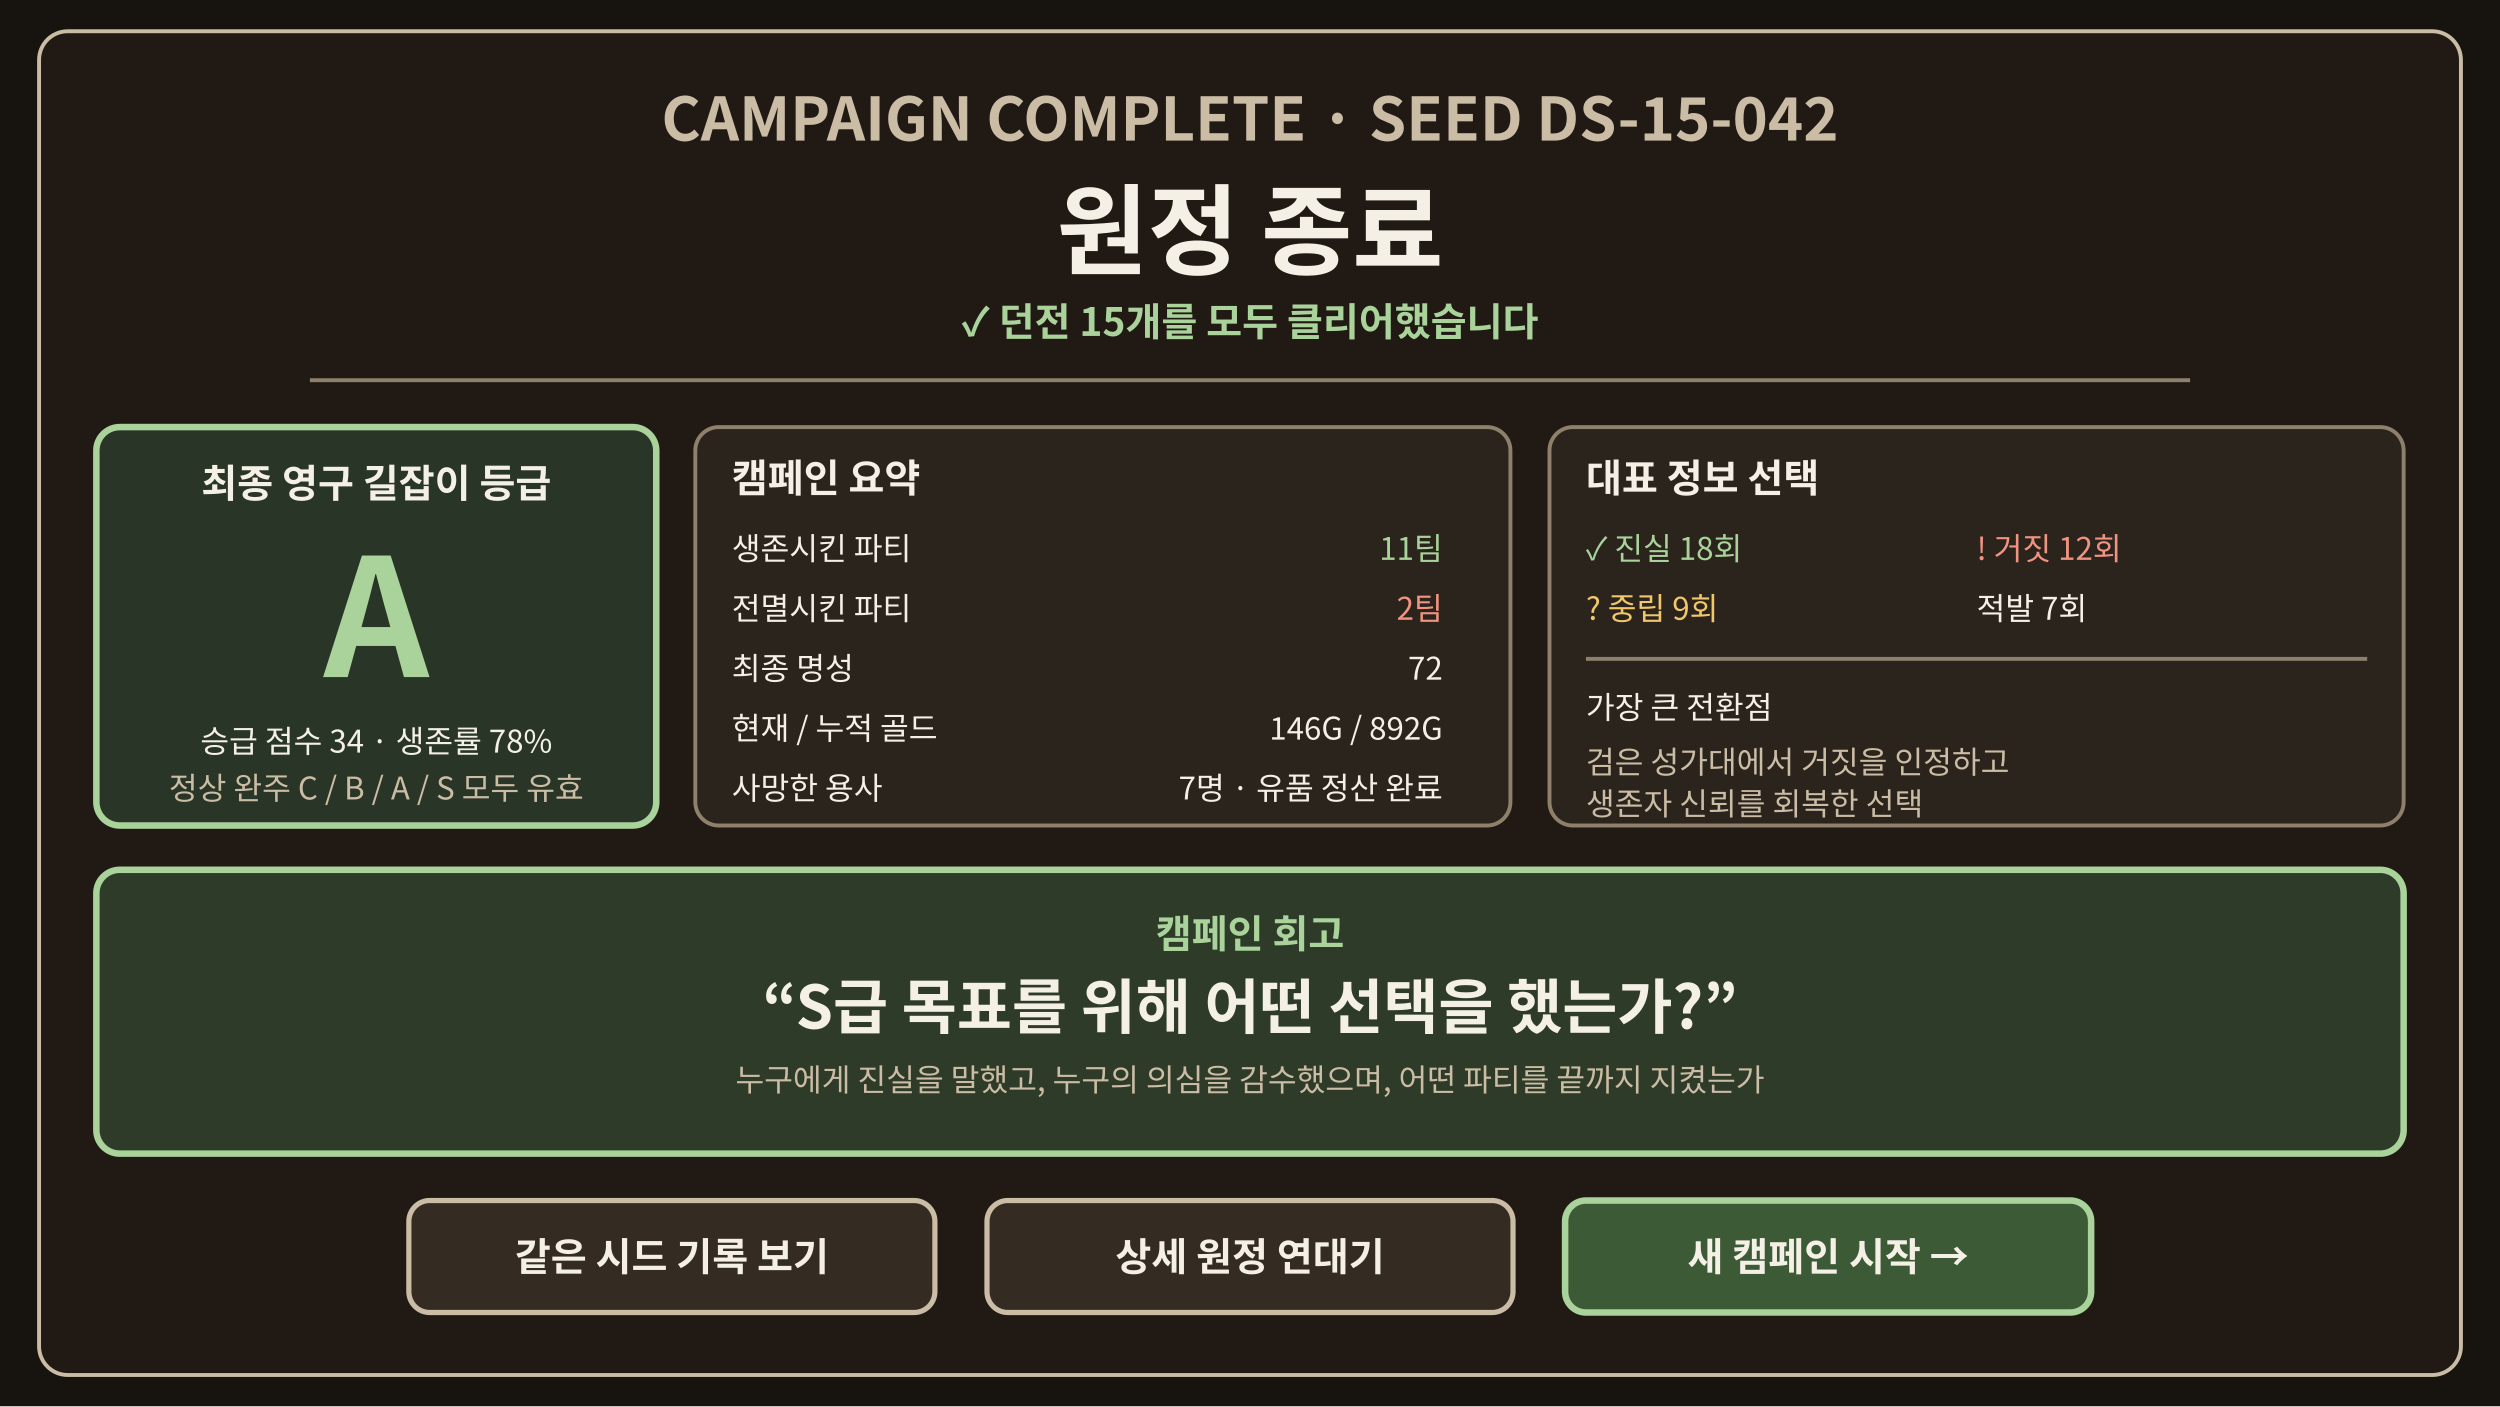
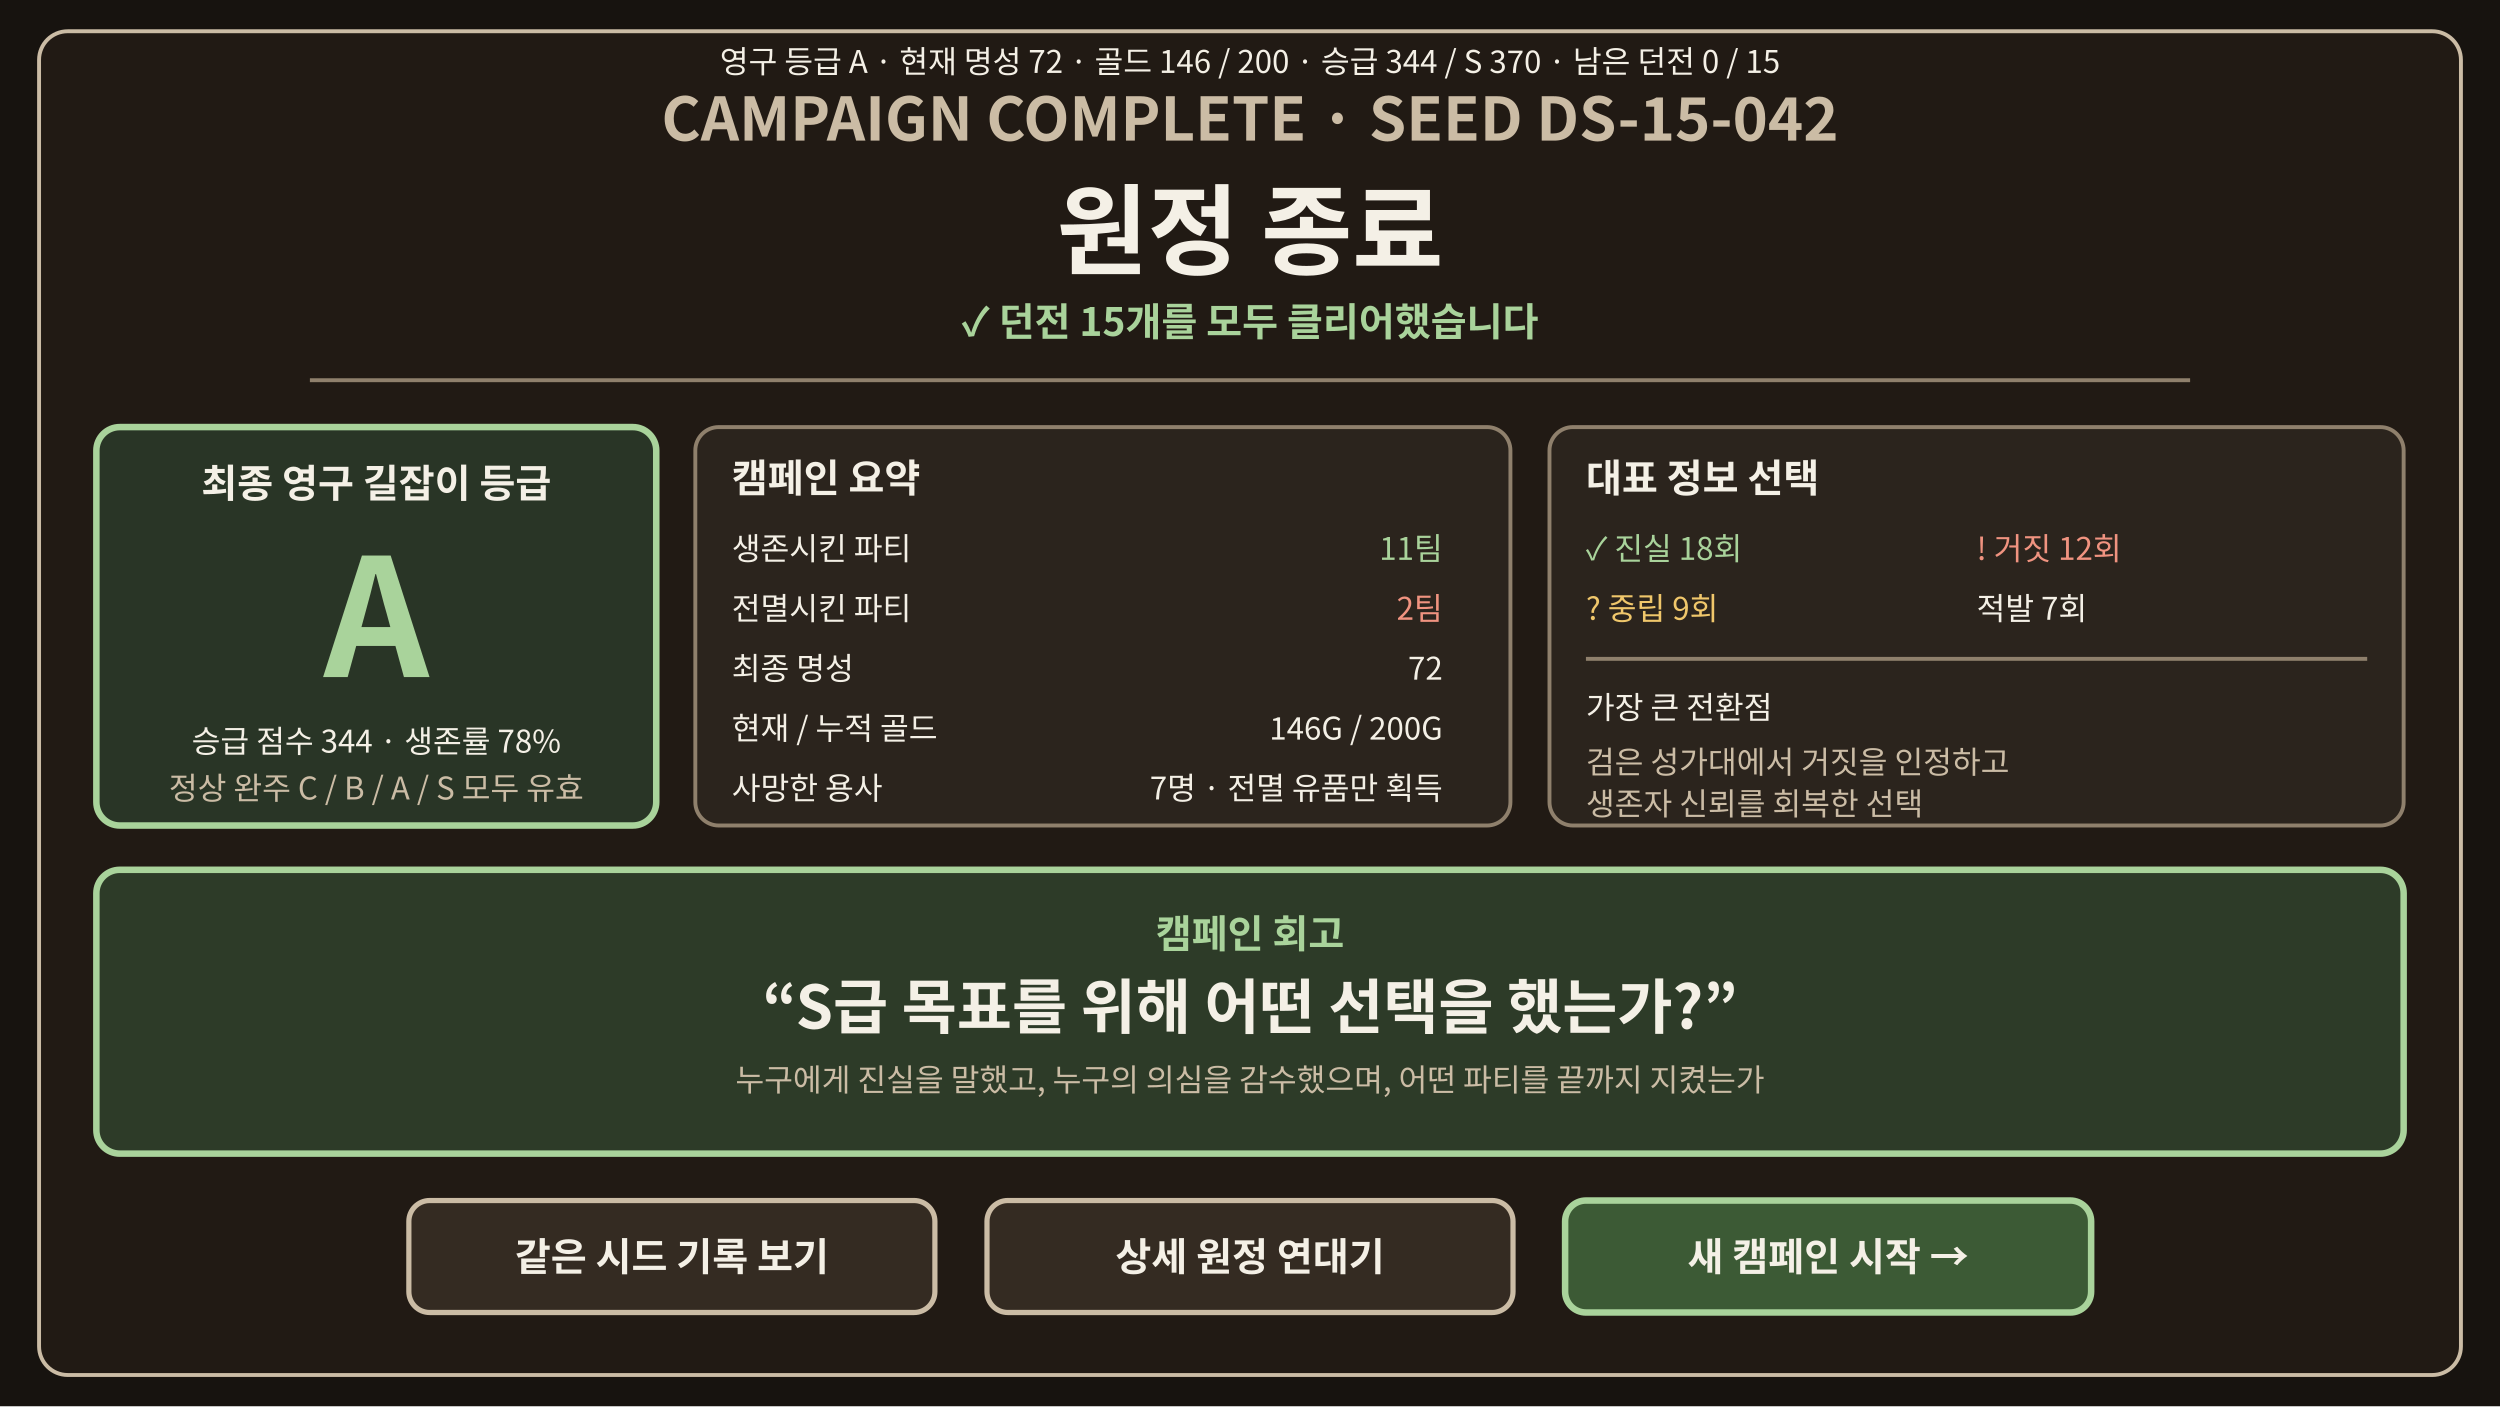
<svg xmlns="http://www.w3.org/2000/svg" width="1920" height="1080" viewBox="0 0 1920 1080" role="img" aria-labelledby="title desc">
  <style>
    text{font-family:"Noto Sans CJK KR","Noto Sans KR","Malgun Gothic",sans-serif;fill:#f4f0e6;font-size:24px}
    .title{font-size:46px;font-weight:700}.hero{font-size:76px;font-weight:800}.grade{font-size:126px;font-weight:800}.section{font-size:30px;font-weight:700}
    .muted{fill:#cbbca5}.good{fill:#a9d39b}.warn{fill:#f0c76b}.bad{fill:#f09380}
    .panel{fill:#211a14;stroke:#cbbca5;stroke-width:3}.inset{fill:#2b241d;stroke:#8f806c;stroke-width:3}
    .accent{fill:#293526;stroke:#a9d39b;stroke-width:5}.button{fill:#342b22;stroke:#cbbca5;stroke-width:4}
  </style>
  <rect width="1920" height="1080" fill="#17130f" />
  <rect x="30" y="24" width="1860" height="1032" rx="22" class="panel" />
+   <text x="960" y="56" text-anchor="middle">영구 등급 A  ·  현재 명성 72  ·  골드 146 / 200  ·  승급 344 / S 370  ·  남은 던전 0 / 15</text>
  <text x="960" y="108" text-anchor="middle" class="title muted">CAMPAIGN COMPLETE · SEED DS-15-042</text>
  <text x="960" y="205" text-anchor="middle" class="hero">원정 종료</text>
  <text x="960" y="258" text-anchor="middle" class="section good">✓ 던전 15개를 모두 클리어했습니다</text>
  <line x1="238" y1="292" x2="1682" y2="292" stroke="#8f806c" stroke-width="3" />
  <rect x="74" y="328" width="430" height="306" rx="18" class="accent" />
  <text x="289" y="382" text-anchor="middle" class="section">최종 영구 길잡이 등급</text>
  <text x="289" y="520" text-anchor="middle" class="grade good">A</text>
-   <text x="289" y="578" text-anchor="middle">승급 점수 34 · 생존률 78%</text>
+   <text x="289" y="578" text-anchor="middle">승급 점수 344 · 생존률 78%</text>
  <text x="289" y="614" text-anchor="middle" class="muted">정상 완주 C / B / A / S 모두 유효</text>
  <rect x="534" y="328" width="626" height="306" rx="18" class="inset" />
  <text x="562" y="378" class="section">캠페인 요약</text>
  <text x="562" y="430">생존시킨 파티</text>
  <text x="1108" y="430" text-anchor="end" class="good">11팀</text>
  <text x="562" y="476">전멸시킨 파티</text>
  <text x="1108" y="476" text-anchor="end" class="bad">2팀</text>
  <text x="562" y="522">최종 명성</text>
  <text x="1108" y="522" text-anchor="end">72</text>
  <text x="562" y="568">현재 / 누적 골드</text>
-   <text x="1108" y="568" text-anchor="end">146G / 892G</text>
+   <text x="1108" y="568" text-anchor="end">146G / 200G</text>
  <text x="562" y="614">사망한 용사</text>
-   <text x="1108" y="614" text-anchor="end">7명 · 유품 정산 완료</text>
+   <text x="1108" y="614" text-anchor="end">7명 · 전멸 유품만 획득</text>
  <rect x="1190" y="328" width="656" height="306" rx="18" class="inset" />
  <text x="1218" y="378" class="section">대표 정보 선택</text>
  <text x="1218" y="430" class="good">✓ 진실  18회</text>
  <text x="1518" y="430" class="bad">! 거짓  12회</text>
  <text x="1218" y="476" class="warn">? 중립  9회</text>
  <text x="1518" y="476">적발  7회</text>
  <line x1="1218" y1="506" x2="1818" y2="506" stroke="#8f806c" stroke-width="3" />
  <text x="1218" y="552">가장 큰 전환점</text>
  <text x="1218" y="594" class="muted">검은 성가대에서 거짓을 인정하고</text>
  <text x="1218" y="626" class="muted">생존자 신뢰를 회복한 선택</text>
  <rect x="74" y="668" width="1772" height="218" rx="18" fill="#2d3b28" stroke="#a9d39b" stroke-width="5" />
  <text x="960" y="728" text-anchor="middle" class="section good">캠페인 회고</text>
  <text x="960" y="790" text-anchor="middle" class="title">“S급 목표를 위해 어떤 선택을 했는가?”</text>
  <text x="960" y="838" text-anchor="middle" class="muted">누구에게 진실을 말했고, 누구의 의심을 감수했으며, 어떤 파티를 끝까지 지켰는가</text>
  <g text-anchor="middle">
    <rect x="314" y="922" width="404" height="86" rx="16" class="button" />
    <text x="516" y="976" class="section">같은 시드 기록 보기</text>
    <rect x="758" y="922" width="404" height="86" rx="16" class="button" />
    <text x="960" y="976" class="section">상세 원정 연대기</text>
    <rect x="1202" y="922" width="404" height="86" rx="16" fill="#3c5a35" stroke="#a9d39b" stroke-width="5" />
    <text x="1404" y="976" class="section">새 캠페인 시작  →</text>
  </g>
</svg>
